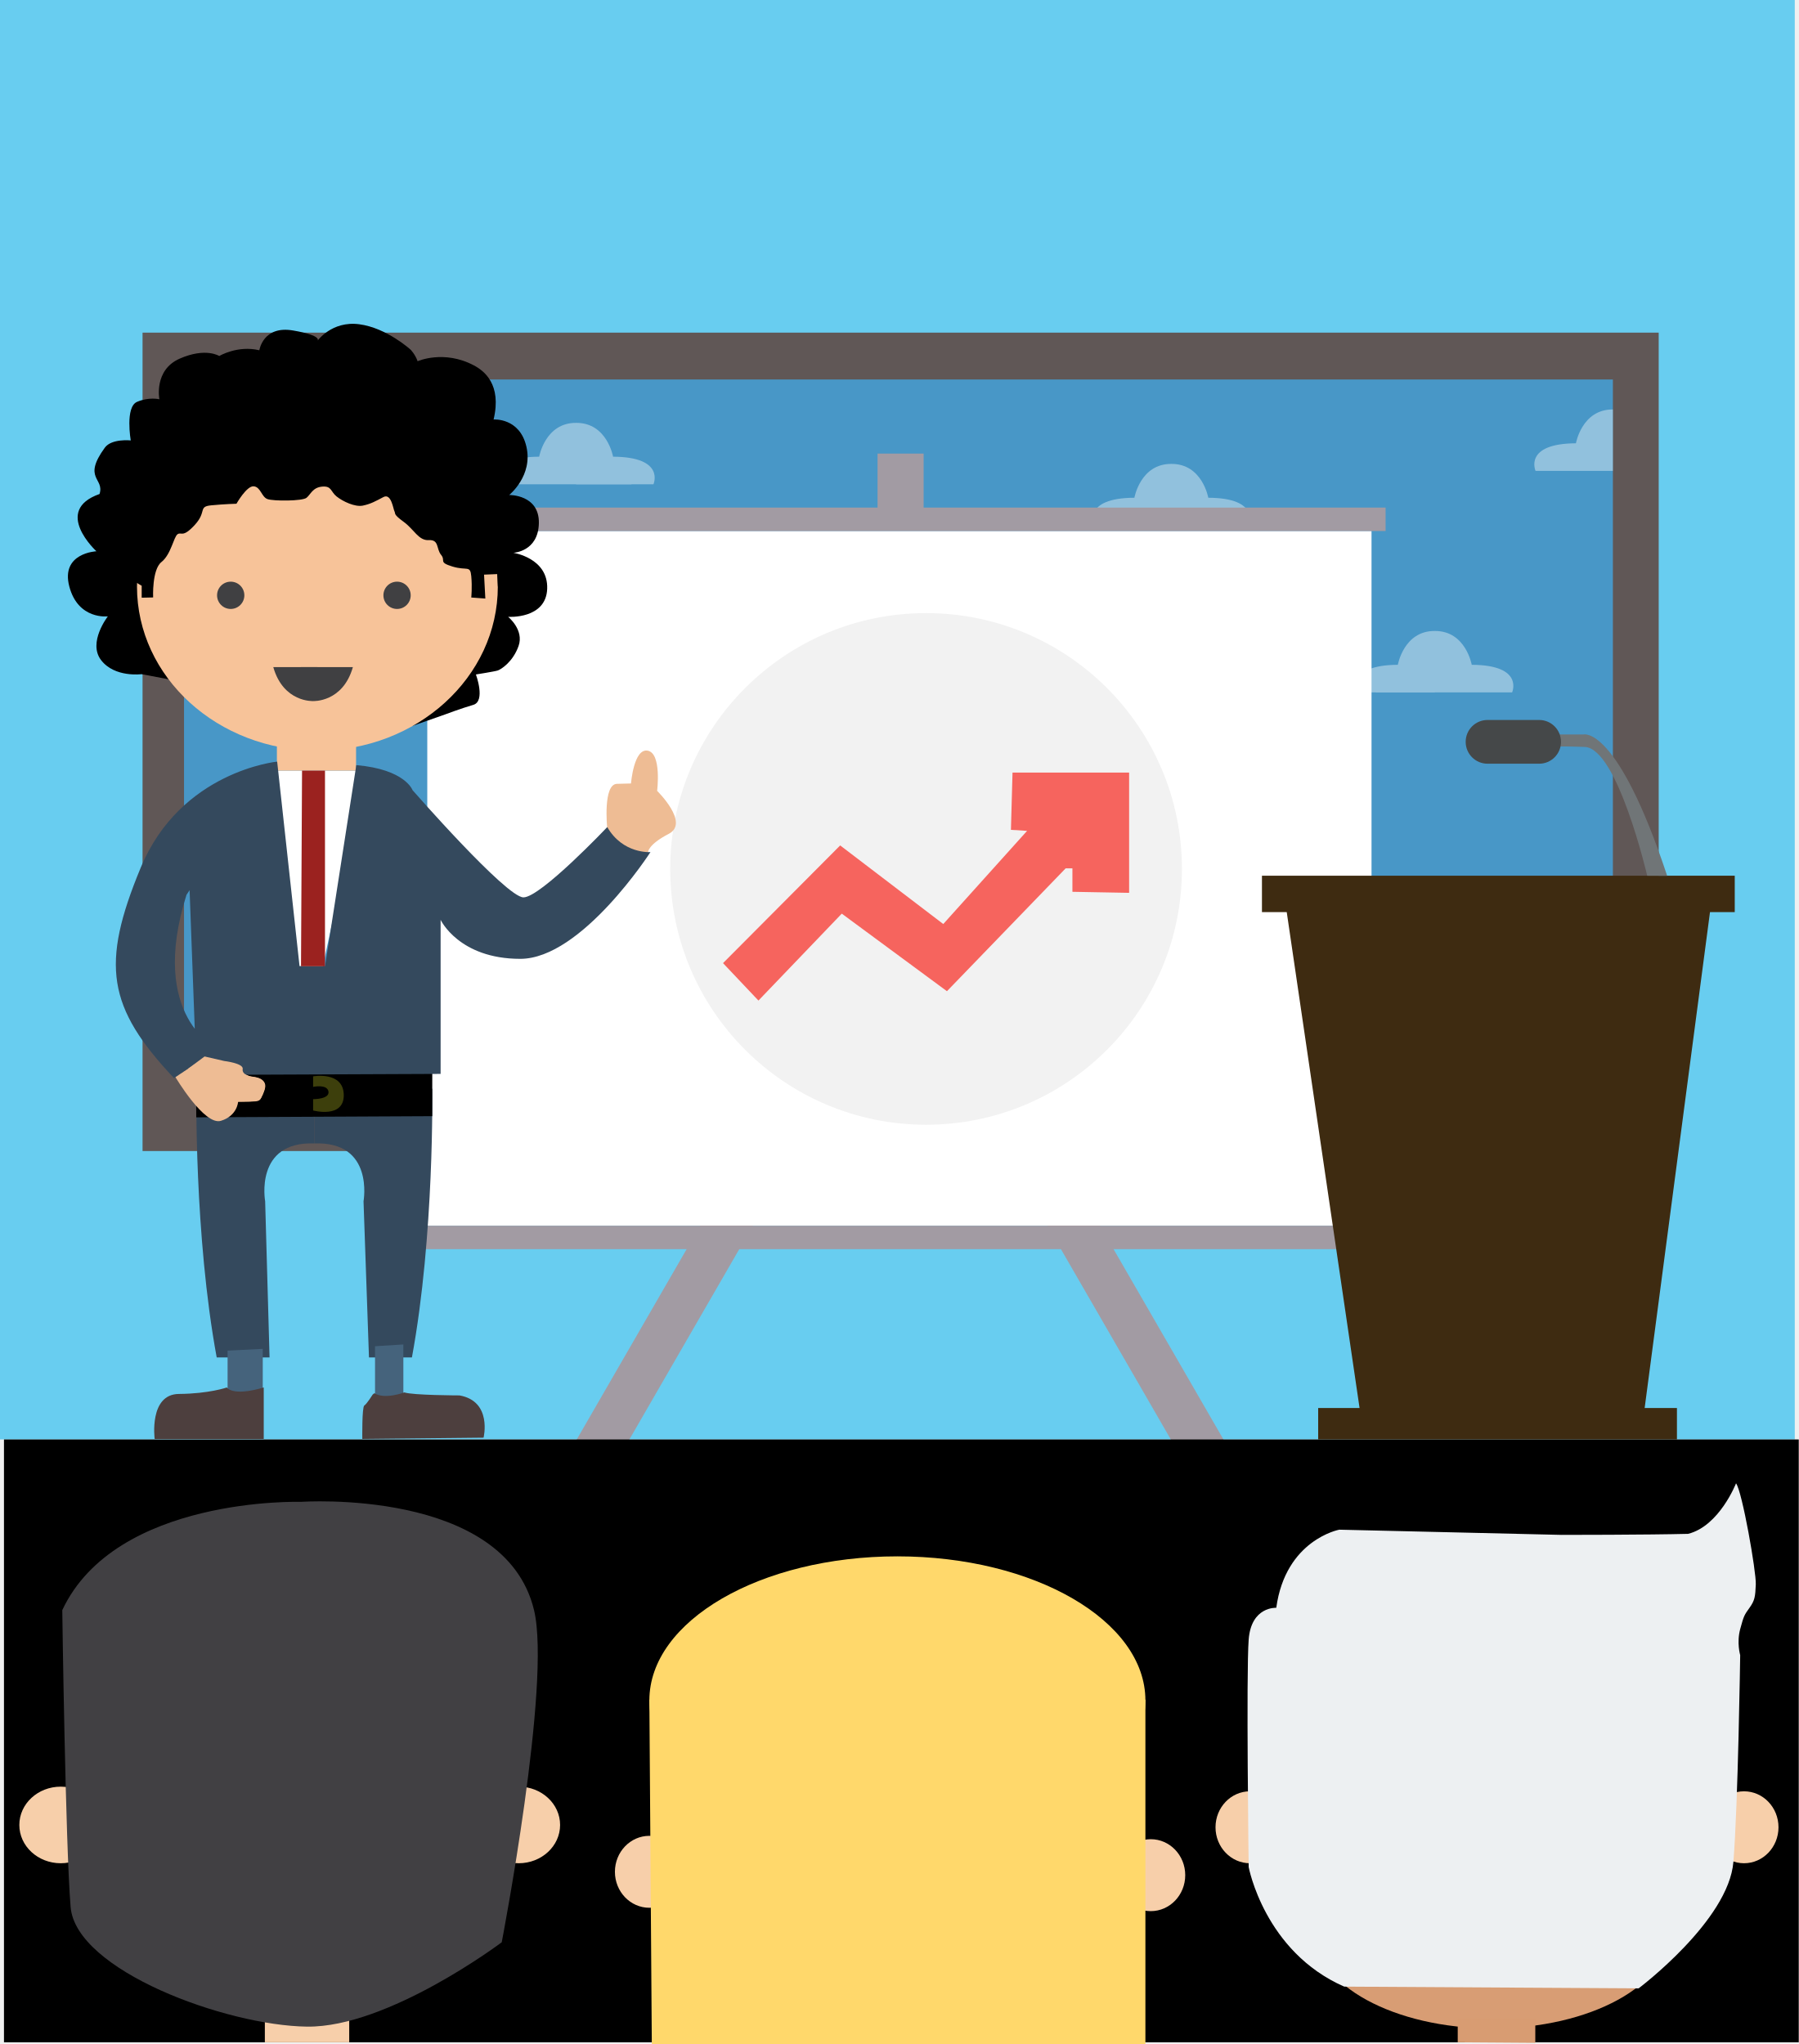
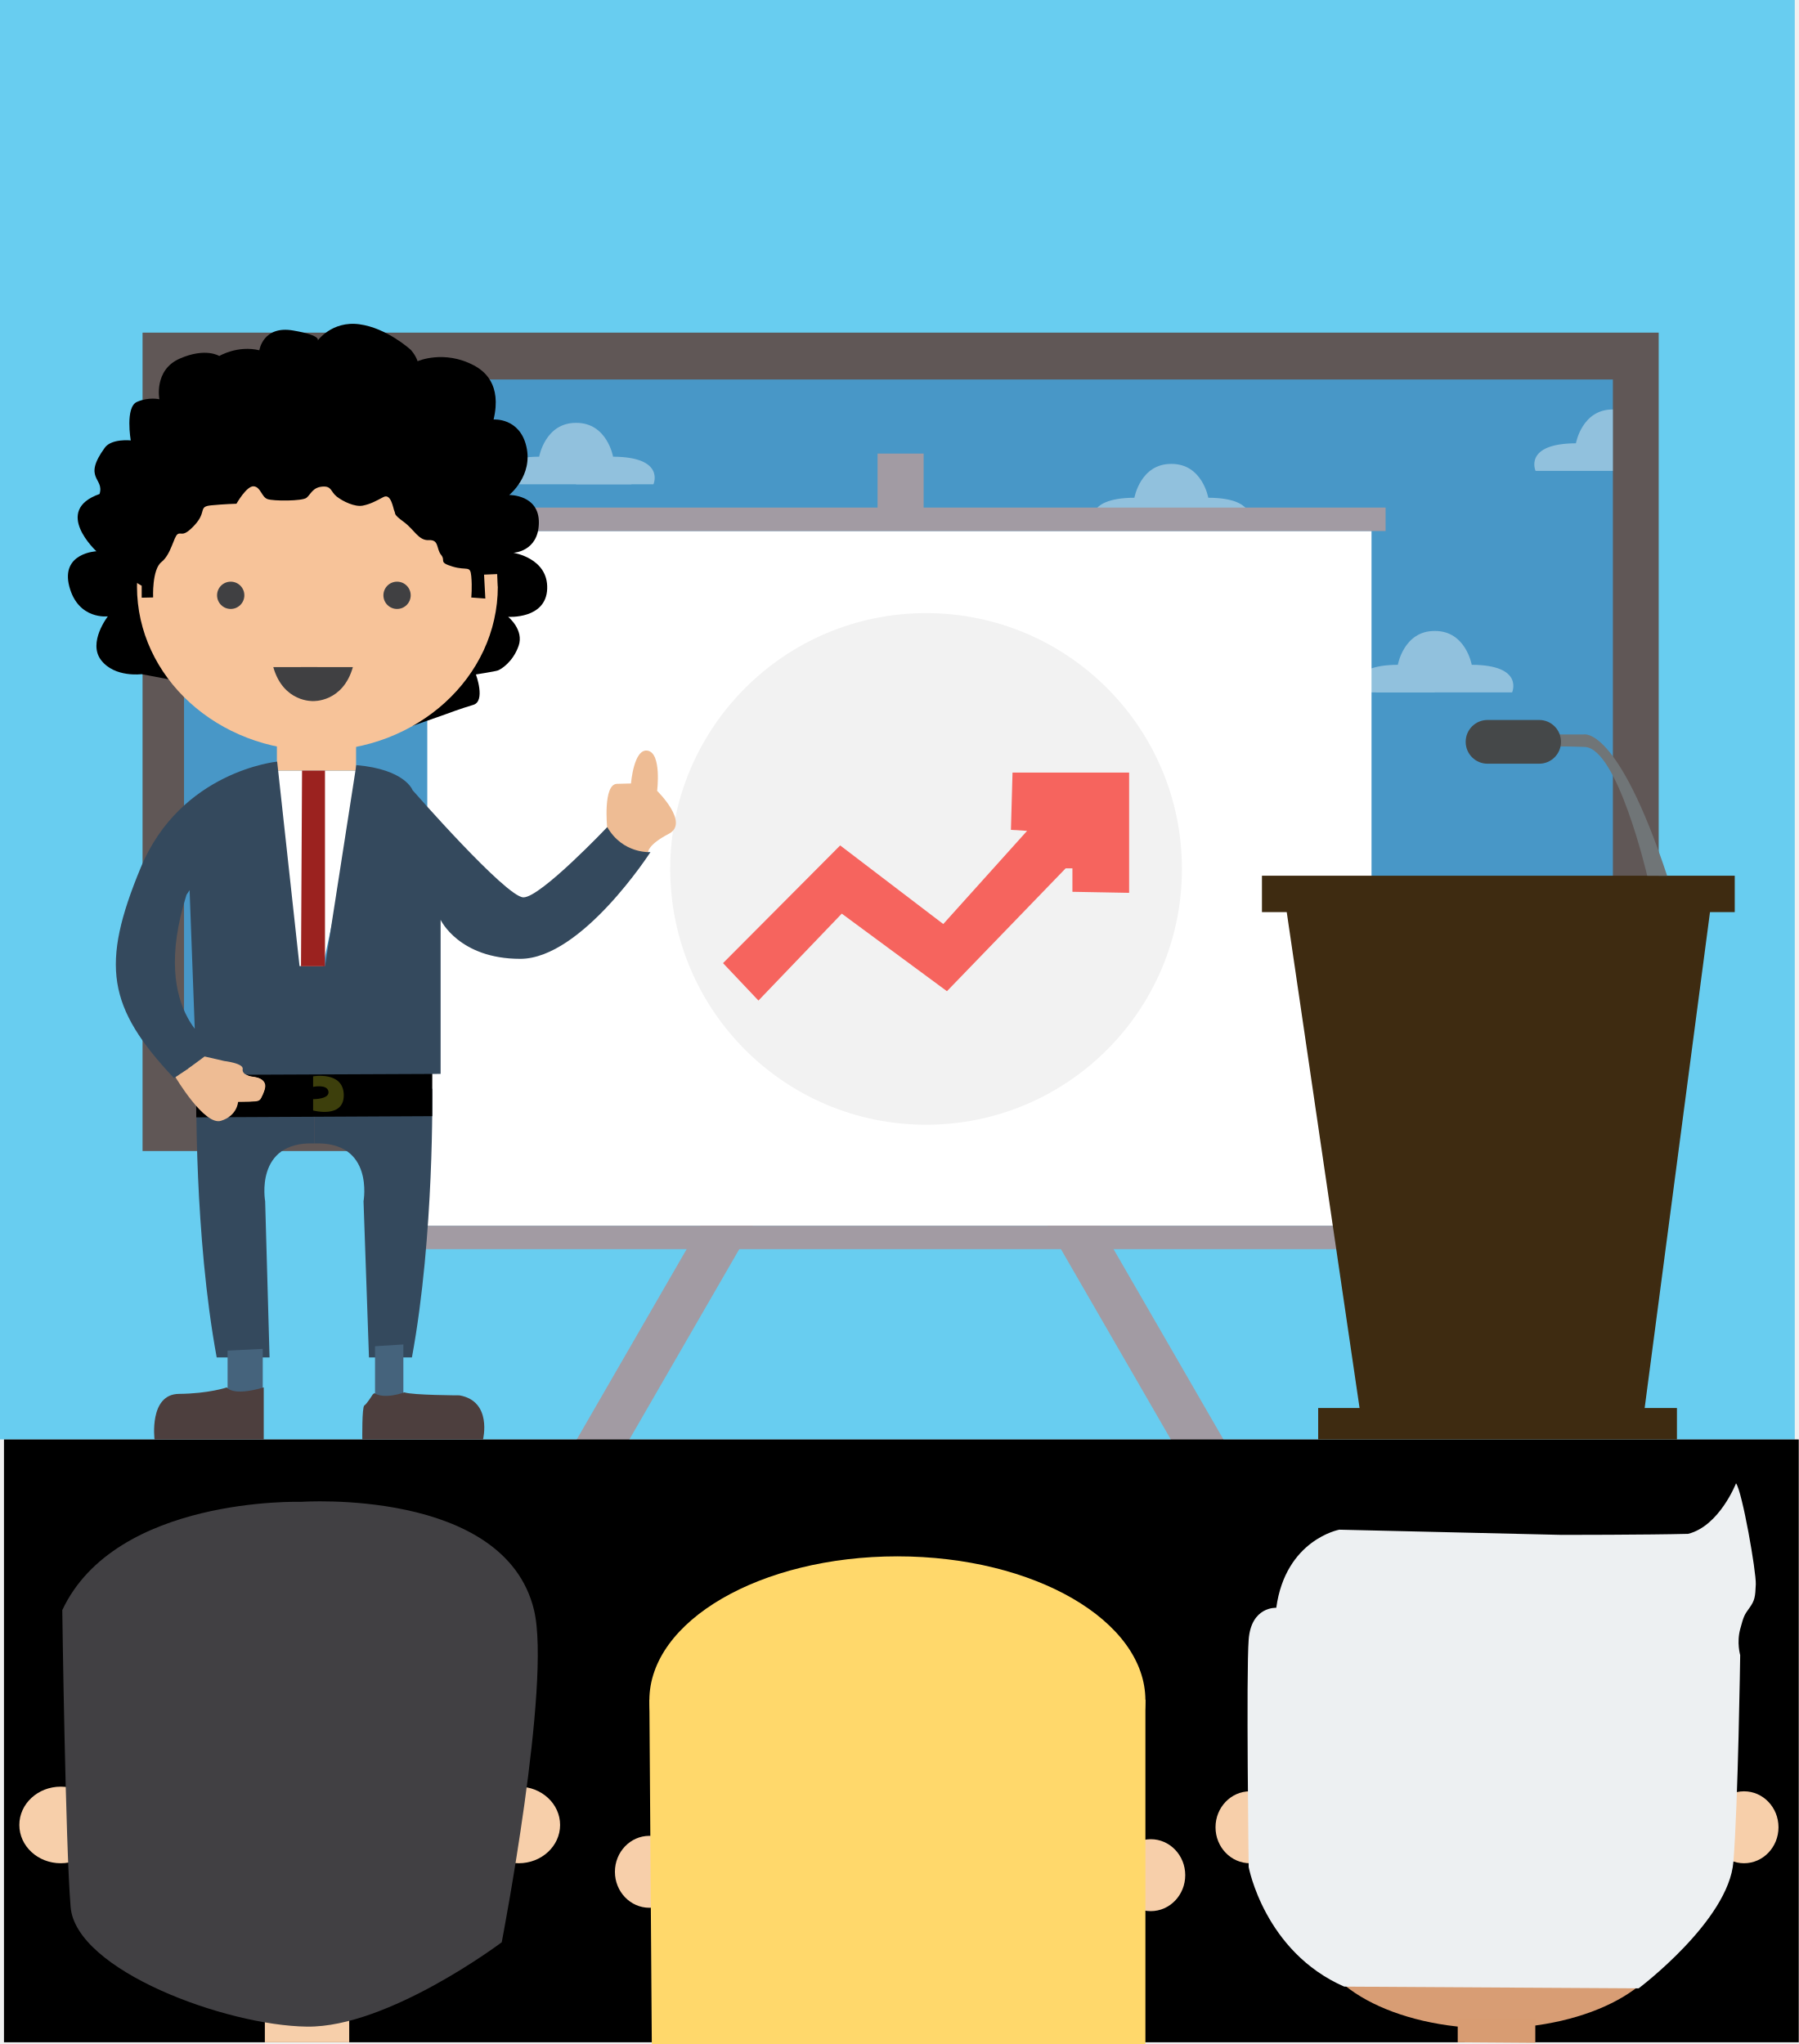
<svg xmlns="http://www.w3.org/2000/svg" id="Calque_2" data-name="Calque 2" viewBox="0 0 294.01 334.15">
  <defs>
    <style>
      .cls-1 {
        fill: #edf0f2;
      }

      .cls-1, .cls-2, .cls-3, .cls-4, .cls-5, .cls-6, .cls-7, .cls-8, .cls-9, .cls-10, .cls-11, .cls-12, .cls-13, .cls-14, .cls-15, .cls-16, .cls-17, .cls-18, .cls-19, .cls-20, .cls-21, .cls-22, .cls-23, .cls-24, .cls-25 {
        stroke-width: 0px;
      }

      .cls-2 {
        fill: #f7cfaa;
      }

      .cls-3 {
        fill: #f6645e;
      }

      .cls-4 {
        fill: #a29ba3;
      }

      .cls-5 {
        fill: #ffd86b;
      }

      .cls-6 {
        fill: #404042;
      }

      .cls-7 {
        fill: #4897c7;
      }

      .cls-9 {
        fill: #414043;
      }

      .cls-10 {
        fill: #45637c;
      }

      .cls-11 {
        fill: #68cdf0;
      }

      .cls-12 {
        fill: #707577;
      }

      .cls-13 {
        fill: #d89c72;
      }

      .cls-14 {
        fill: #f7c399;
      }

      .cls-26 {
        opacity: .4;
      }

      .cls-15 {
        fill: #fff;
      }

      .cls-16 {
        fill: #454849;
      }

      .cls-17 {
        fill: #eebc94;
      }

      .cls-18 {
        fill: #605756;
      }

      .cls-19 {
        fill: #34495d;
      }

      .cls-20 {
        fill: #3e2b11;
      }

      .cls-21 {
        fill: #9b221f;
      }

      .cls-22 {
        fill: #f2f2f2;
      }

      .cls-23 {
        fill: #3d3f0c;
      }

      .cls-24 {
        fill: #4d3f3e;
      }

      .cls-25 {
        fill: #d89d74;
      }
    </style>
  </defs>
  <g id="Calque_1-2" data-name="Calque 1">
    <g id="IMG1">
      <rect class="cls-11" width="293.36" height="235.32" />
      <g id="BackTabl">
        <rect class="cls-18" x="23.3" y="54.38" width="247.82" height="133.79" />
        <rect class="cls-7" x="30.08" y="62.04" width="233.55" height="116.04" />
        <g id="Nuage" class="cls-26">
          <path class="cls-15" d="m224.88,113.19h22.28s2-4.47-6.6-4.51c0,0-.98-5.57-6.04-5.53l-9.64,10.04Z" />
          <path class="cls-15" d="m234.52,113.19h-12.64s-2-4.47,6.6-4.51c0,0,.98-5.57,6.04-5.53v10.04Z" />
        </g>
        <g id="Nuage-2" data-name="Nuage" class="cls-26">
          <path class="cls-15" d="m263.63,76.98h-12.64s-2-4.47,6.6-4.51c0,0,.98-5.57,6.04-5.53v10.04Z" />
        </g>
        <g id="Nuage-3" data-name="Nuage" class="cls-26">
          <path class="cls-15" d="m191.46,85.88h12.64s2-4.47-6.6-4.51c0,0-.98-5.57-6.04-5.53v10.04Z" />
          <path class="cls-15" d="m201.54,85.88h-22.72s-2-4.47,6.6-4.51c0,0,.98-5.57,6.04-5.53l10.09,10.04Z" />
        </g>
        <g id="Nuage-4" data-name="Nuage" class="cls-26">
          <path class="cls-15" d="m94.17,79.17h12.64s2-4.47-6.6-4.51c0,0-.98-5.57-6.04-5.53v10.04Z" />
          <path class="cls-15" d="m103.22,79.17h-21.69s-2-4.47,6.6-4.51c0,0,.98-5.57,6.04-5.53l9.05,10.04Z" />
        </g>
      </g>
      <g id="Tableau">
        <rect id="LPilarTabl" class="cls-4" x="82" y="215.61" width="51.62" height="7.45" transform="translate(351.66 235.63) rotate(120)" />
        <rect id="RTablPilar" class="cls-4" x="159.69" y="213.98" width="51.62" height="7.45" transform="translate(281.29 -51.8) rotate(60)" />
        <rect id="TablBlanc" class="cls-15" x="69.84" y="86.81" width="154.34" height="113.57" />
        <circle class="cls-22" cx="151.37" cy="142.05" r="41.82" />
        <polygon id="FlecheUp" class="cls-3" points="118.18 157.45 123.97 163.57 137.59 149.36 154.78 162.04 174.18 141.96 175.29 141.96 175.29 145.79 184.56 145.96 184.56 126.3 165.5 126.3 165.24 135.66 167.88 135.83 154.18 151.06 137.33 138.21 118.18 157.45" />
        <rect id="UpTabl" class="cls-4" x="64.86" y="82.98" width="161.62" height="3.83" />
        <rect id="BottomTabl" class="cls-4" x="64.86" y="200.38" width="161.62" height="3.83" />
        <rect id="topTablS" class="cls-4" x="143.44" y="74.15" width="7.53" height="10.74" />
      </g>
      <rect class="cls-8" x=".65" y="235.32" width="293.36" height="98.55" />
      <g id="P1">
        <g id="FullCorpsP1">
          <polygon id="chemsiseP1" class="cls-15" points="41.03 125.98 59.67 125.98 50.86 166.81 41.03 125.98" />
          <path class="cls-19" d="m70.65,178s.38,23.87-3.32,43.91h-7.02l-.89-25.53s1.79-9.83-8.04-9.45v-8.94h19.28Z" />
          <path class="cls-19" d="m32.1,178s-.38,23.87,3.32,43.91h8.64s-.72-25.53-.72-25.53c0,0-1.79-9.83,8.04-9.45v-8.94s-19.28,0-19.28,0Z" />
          <polygon id="CeintureBaseP1" class="cls-8" points="70.66 173.4 70.65 182.47 32.08 182.66 32.03 173.4 70.66 173.4" />
          <path id="boucleCeintureP1" class="cls-23" d="m51.18,175.96s4.95-.89,5.01,3.03-5.01,2.55-5.01,2.55v-1.85s2.71.03,2.51-1.24-2.51-.77-2.51-.77v-1.72Z" />
          <path id="LHandP1" class="cls-17" d="m28.68,176.09s4.72,7.97,7.43,7.14,2.81-3.13,2.81-3.13c0,0,3.26.1,3.61-.41s1.98-3.23-.93-3.6-1.18-1.86-2.74-2.11c-1.56-.26-6.78-1.63-6.78-1.63l-3.95-1.56.55,5.3Z" />
          <path id="RHandP1" class="cls-17" d="m99.24,135.23s-.7-7.02,1.6-7.09l2.3-.06s.45-5.81,2.74-5.36c2.3.45,1.53,6.57,1.53,6.57,0,0,5.36,5.23,1.91,7.02s-3.39,3-3.39,3l-5.23.44s-1.73-2.36-1.57-2.68.1-1.85.1-1.85Z" />
          <polygon class="cls-14" points="45.26 122.23 45.26 125.98 58.2 125.98 58.2 120.62 45.26 120.62 45.26 122.23" />
          <path id="CostumeBaseP1" class="cls-19" d="m45.29,124.51s-15.74,1.53-22.3,17.36-5.45,22.81,5.45,34.38l.25-.17,6.9-4.6s-11.4-5.19-5.11-25.19l.51-.77.98,26.3.15,3.91,39.9-.17v-25.19s2.98,6.38,13.02,6.38,21.28-17.45,21.28-17.45c0,0-4.51.34-7.06-4.09,0,0-10.89,11.49-13.7,11.49s-18.13-17.53-18.13-17.53c0,0-1.19-3.4-9.19-4.09l-5.11,32.85h-4.17l-3.66-33.45Z" />
          <path class="cls-17" d="m33.44,172.71l3.21.74s3.19.37,3.02,1.32c-.17.95,1.36,1.22,1.36,1.22,0,0,3.07.12,2.17,2.28s-.34,1.73-4.28,1.84c-3.94.11-8.17-5.4-8.17-5.4" />
          <polygon class="cls-21" points="49.37 125.98 49.2 157.96 53.12 157.96 53.12 125.98 49.37 125.98" />
          <polygon id="LeftSockP1" class="cls-10" points="37.2 221.02 37.2 227.88 37.2 229.99 42.95 229.99 42.95 220.51 37.2 220.8 37.2 221.02" />
          <polygon id="LeftSockP1-2" data-name="LeftSockP1" class="cls-10" points="61.3 220.3 61.3 227.16 61.3 229.27 65.93 229.27 65.93 219.79 61.3 220.08 61.3 220.3" />
-           <path class="cls-24" d="m43.11,226.81v8.43h-17.83s-.97-7.32,3.97-7.36,7.83-1.06,7.83-1.06c0,0,.87,1.53,6.03,0Z" />
-           <path class="cls-24" d="m60.93,227.96s-.98,1.57-1.38,1.81-.33,5.47-.33,5.47l19.82-.21s1.47-5.96-3.94-6.91c0,0-7.66-.02-9-.49,0,0-3.21,1.21-4.91.13l-.26.21Z" />
+           <path class="cls-24" d="m43.11,226.81v8.51h-17.85s-.95-7.4,3.99-7.45,7.83-1.06,7.83-1.06c0,0,.87,1.53,6.03,0Z" />
+           <path class="cls-24" d="m60.93,227.96s-.98,1.57-1.38,1.81-.33,5.55-.33,5.55h19.73s1.56-6.26-3.85-7.21c0,0-7.66-.02-9-.49,0,0-3.21,1.21-4.91.13l-.26.21Z" />
        </g>
        <g id="TeteP1">
          <path id="contourExtChvxP1" class="cls-8" d="m23.16,110.21s-4.43.6-6.64-2.3c-2.21-2.89,1.11-7.15,1.11-7.15,0,0-4.85.62-6.3-4.88-1.45-5.5,4.43-5.76,4.43-5.76,0,0-7.23-6.64.51-9.36.85-2.64-2.85-2.47.86-7.57,1.11-1.53,4.24-1.19,4.24-1.19,0,0-.94-5.45,1.02-6.3s3.66-.43,3.66-.43c0,0-.94-4.77,3.32-6.64,4.26-1.87,6.47-.43,6.47-.43,0,0,2.98-1.79,6.55-.94,0,0,.6-4.09,5.53-3.23,4.94.85,3.96,1.7,3.96,1.7,0,0,2.34-3.32,6.85-2.72s8.4,4.17,8.4,4.17c0,0,.73.74,1.13,1.87,0,0,4.3-1.91,9.19.68,1.65.87,4.6,3.06,3.23,8.85,0,0,4.26-.34,5.36,4.43,1.11,4.77-2.81,7.91-2.81,7.91,0,0,4.94-.09,4.85,4.6s-4.17,4.85-4.17,4.85c0,0,5.7.85,5.53,5.87s-6.38,4.6-6.38,4.6c0,0,2.64,2.13,1.7,4.77s-2.89,3.83-3.4,4-3.57.65-3.57.65c0,0,1.62,4.37-.43,4.97s-4.51,1.53-4.51,1.53l-5.35,1.88-44.36-8.43Z" />
          <ellipse id="FaceP1" class="cls-14" cx="51.88" cy="95.88" rx="29.49" ry="26.84" />
          <path class="cls-8" d="m23.16,95.76v1.95l1.87-.04s-.21-4.55,1.36-5.79,2-4.13,2.64-4.55.81.66,2.81-1.52.51-2.99,2.68-3.2c2.17-.21,4.13-.26,4.13-.26,0,0,1.66-2.94,2.81-2.85,1.15.09,1.28,1.74,2.26,2.09s5.7.34,6.38-.21,1-1.7,2.57-1.83c1.57-.13,1.34.81,2.36,1.62s2.98,1.74,4.26,1.49c1.28-.26,2.09-.72,3.38-1.4s1.6,1.96,1.81,2.34-.26.43,1.49,1.7,2.43,3.1,4.13,3,1.19,1.43,2,2.41-.51,1.19,1.87,1.91,2.89-.26,3.06,1.57,0,3.49,0,3.49l2.3.17-.21-3.91,2.17-.09.09,2.05,2.09.29s-5.79-34.09-35.53-29.23c-29.74,4.85-25.88,28.15-25.88,28.15" />
          <circle id="RightEyeP1" class="cls-6" cx="64.9" cy="97.32" r="2.23" />
          <circle id="LeftEyeP1" class="cls-6" cx="37.71" cy="97.32" r="2.23" />
          <g id="boucheP1">
            <path class="cls-6" d="m44.67,109.06h7.21l-.7,5.55s-4.85.26-6.51-5.55Z" />
            <path class="cls-6" d="m57.69,109.06h-8.53l2.01,5.55s4.85.26,6.51-5.55Z" />
          </g>
        </g>
      </g>
      <g id="Bureau">
        <rect class="cls-20" x="206.27" y="143.16" width="77.28" height="5.95" />
        <rect class="cls-20" x="215.46" y="230.18" width="58.64" height="5.14" />
        <polygon class="cls-20" points="210.18 148.15 222.33 230.89 268.73 230.89 279.63 148.15 210.18 148.15" />
        <path class="cls-12" d="m269.24,143.16s-4.85-20.86-10.21-21.05-6.32,0-6.32,0l.26-2.04h5.87s5.49-1.55,13.66,23.1h-3.26Z" />
        <rect class="cls-16" x="239.57" y="117.7" width="15.58" height="7.15" rx="3.57" ry="3.57" />
      </g>
      <g id="PNoir">
        <ellipse class="cls-2" cx="9.93" cy="298.34" rx="6.77" ry="6.26" />
        <ellipse class="cls-2" cx="84.78" cy="298.34" rx="6.77" ry="6.26" />
        <rect class="cls-2" x="43.29" y="326.64" width="13.79" height="7.23" />
        <path class="cls-9" d="m10.18,263.23s.51,38.13,1.36,48.51,25.36,19.4,38.64,19.57c13.28.17,31.83-13.79,31.83-13.79,0,0,8.15-42.31,5.28-54.3-4.81-20.04-38.1-17.7-38.1-17.7,0,0-30.28-.94-39.01,17.7Z" />
      </g>
      <g id="PBlond">
        <ellipse class="cls-2" cx="106.14" cy="306" rx="5.63" ry="5.88" />
        <ellipse class="cls-2" cx="188.1" cy="306.55" rx="5.63" ry="5.88" />
        <ellipse class="cls-5" cx="146.68" cy="277.98" rx="40.54" ry="23.55" />
        <polygon class="cls-5" points="106.14 277.85 106.54 334.15 187.22 334.15 187.22 277.85 106.14 277.85" />
      </g>
      <g id="PBlanc">
        <ellipse id="CranePBlanc" class="cls-25" cx="243.9" cy="315.72" rx="29.02" ry="15.88" />
        <polygon id="CouPBlanc" class="cls-13" points="238.27 329.96 238.27 333.87 250.95 333.96 250.95 329.96 238.27 329.96" />
        <ellipse id="LOreillePBlanc" class="cls-2" cx="204.31" cy="298.72" rx="5.63" ry="5.88" />
        <ellipse id="ROreillePBlanc" class="cls-2" cx="285.07" cy="298.72" rx="5.63" ry="5.88" />
        <path id="ChvxBlanc" class="cls-1" d="m219.71,324.77l48.13.28s14.72-11.06,15.49-20.68,1.11-33.79,1.11-33.79c0,0-.6-2.04,0-4.26s.68-2.3,1.53-3.49.94-1.79,1.02-3.83-2.21-15.15-3.23-16.51c0,0-2.72,6.98-7.83,8.26-6.47.17-20.68.17-20.68.17l-36.34-.85s-8.77,1.62-10.3,12.77c0,0-4.09-.26-4.51,5.19s0,37.19,0,37.19c0,0,2.58,13.85,15.62,19.55Z" />
      </g>
    </g>
  </g>
</svg>
